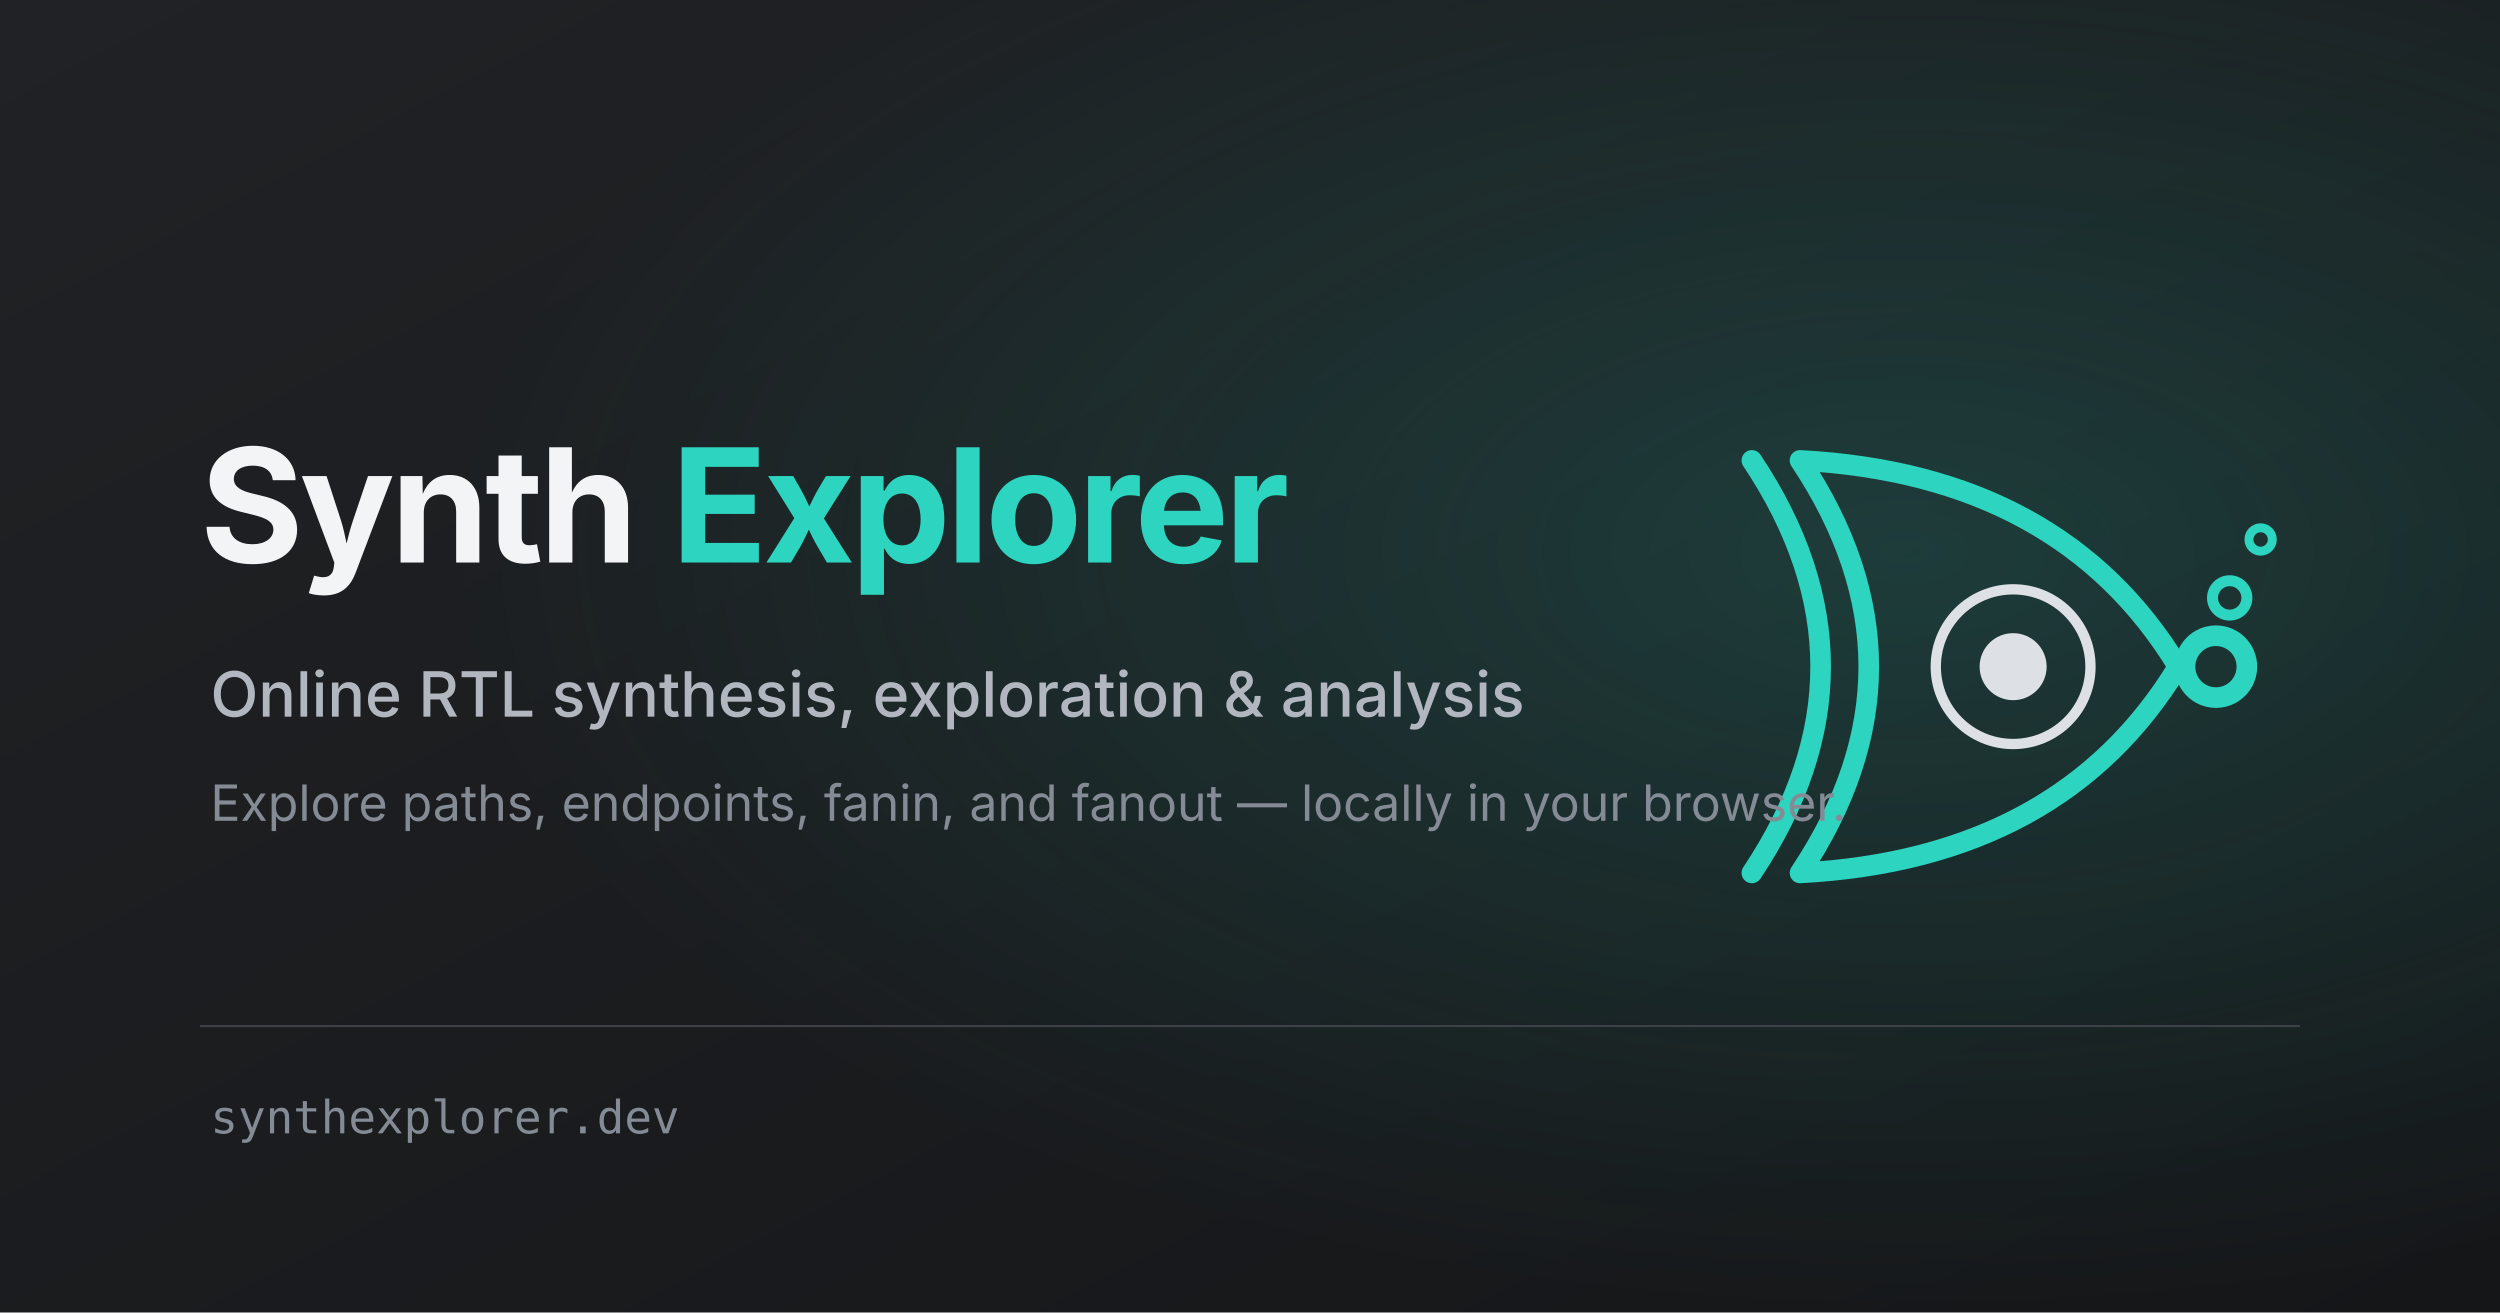
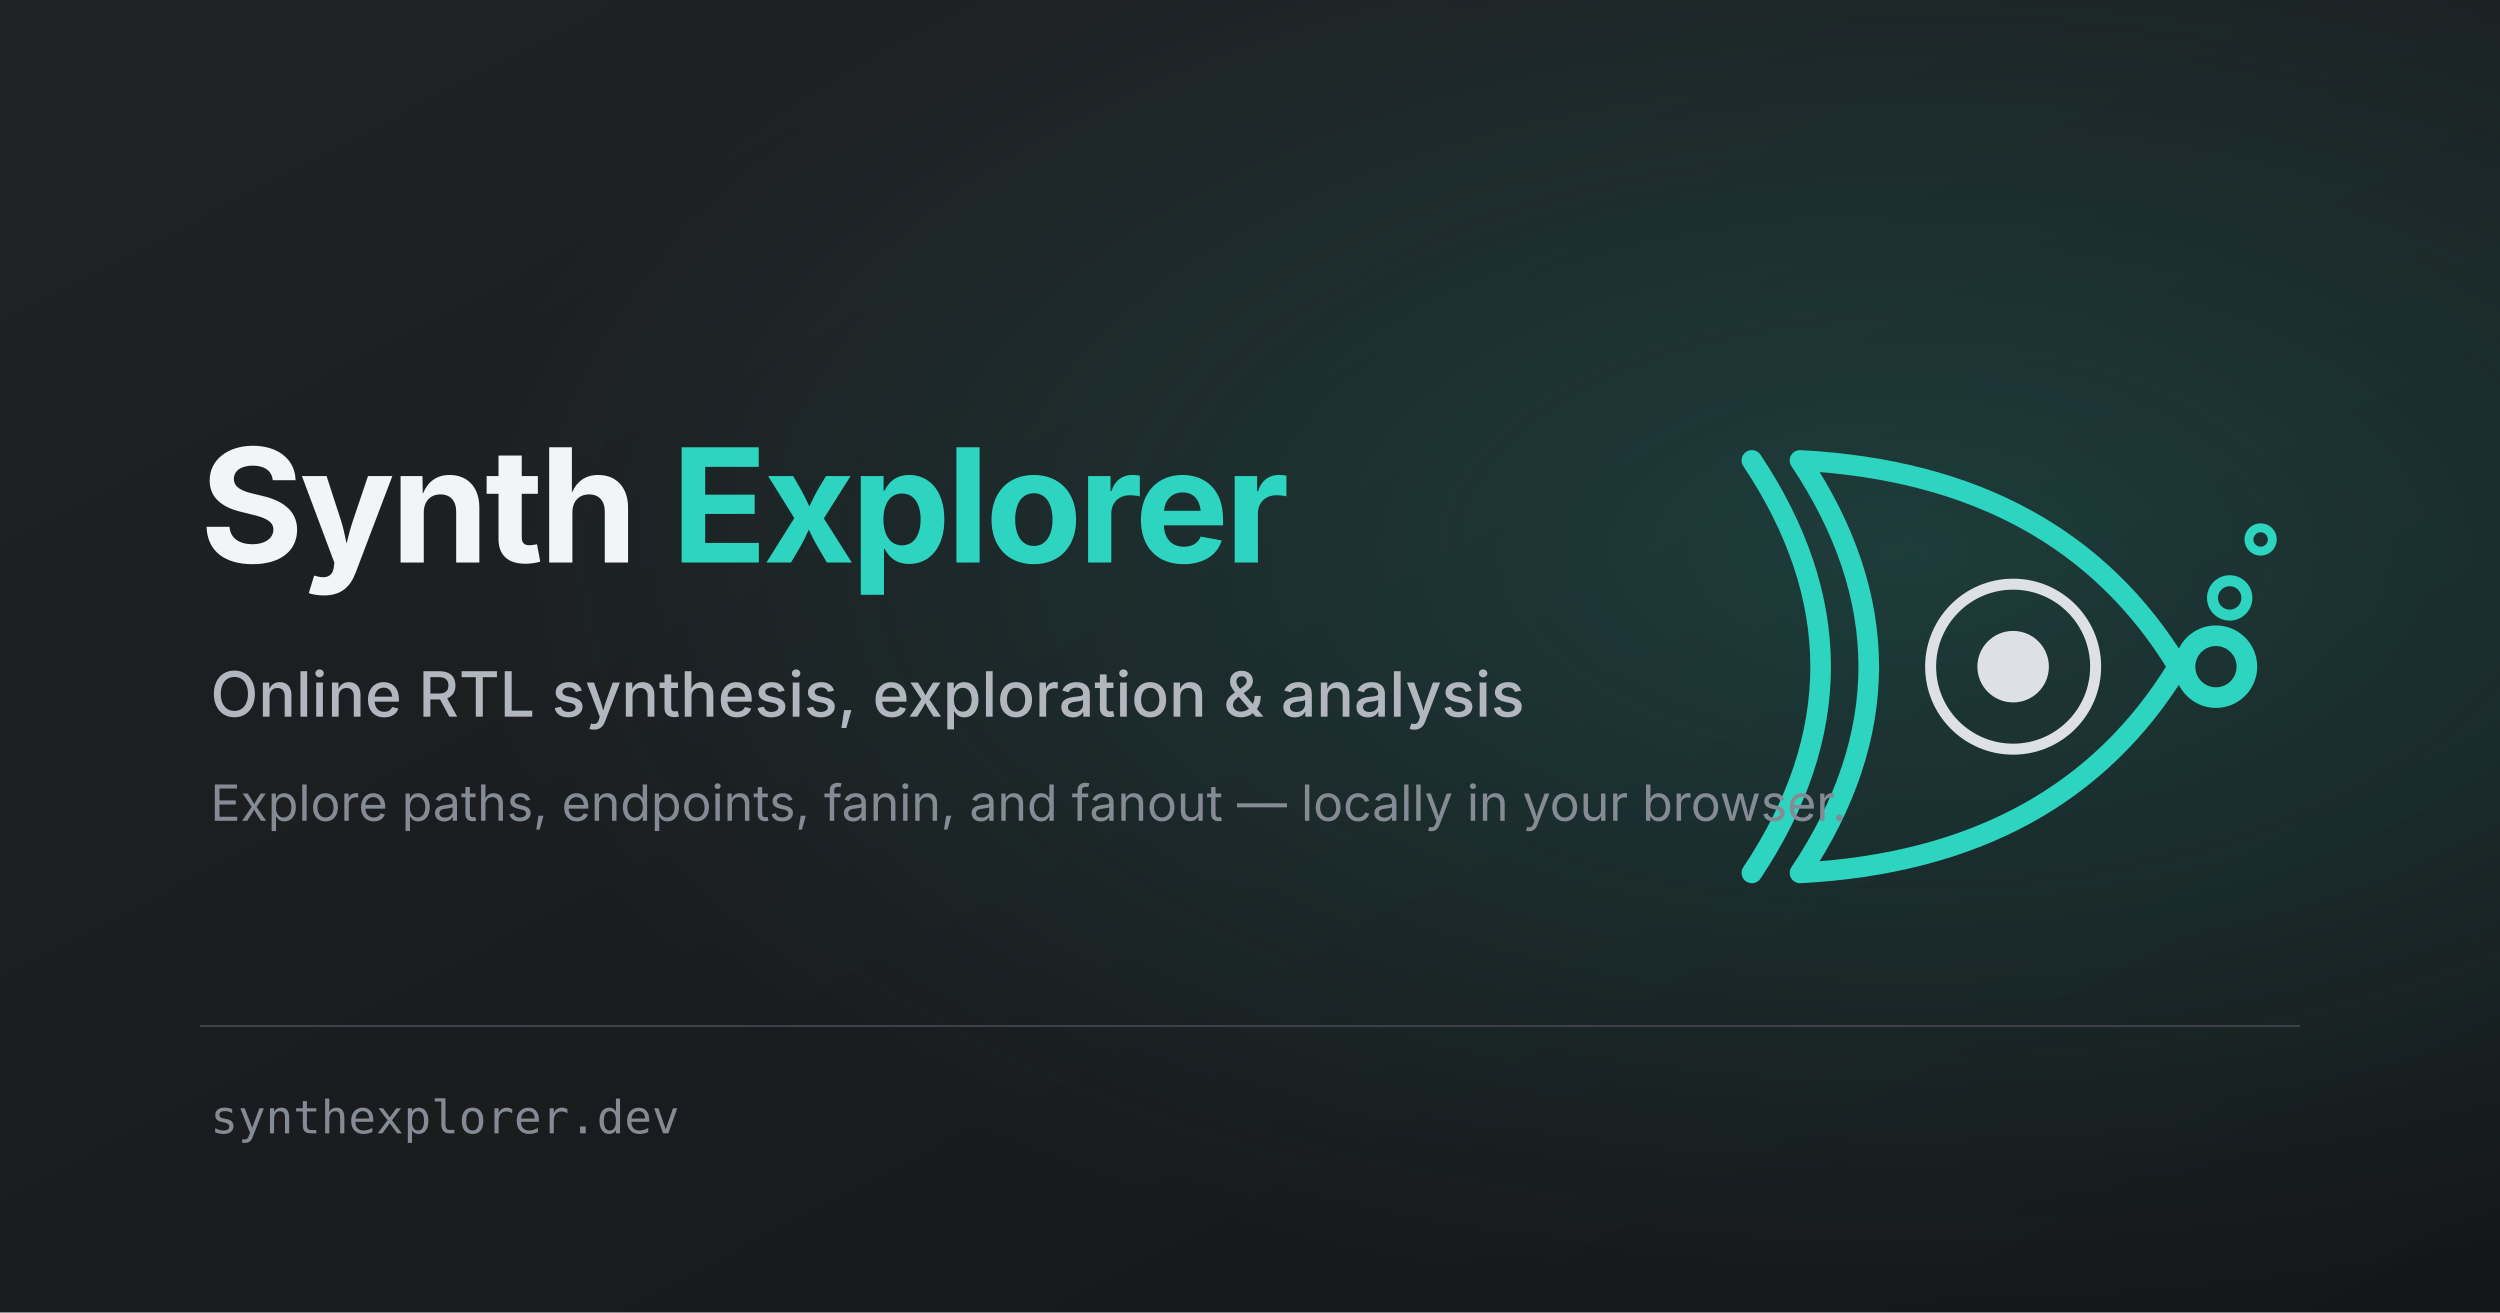
<svg xmlns="http://www.w3.org/2000/svg" width="1200" height="630" viewBox="0 0 1200 630" role="img" aria-labelledby="title description">
  <defs>
    <linearGradient id="background" x1="0" y1="0" x2="1" y2="1">
      <stop offset="0" stop-color="#202225" />
      <stop offset="1" stop-color="#151618" />
    </linearGradient>
    <radialGradient id="glow" cx="0.76" cy="0.42" r="0.58">
      <stop offset="0" stop-color="#2dd4bf" stop-opacity="0.18" />
      <stop offset="1" stop-color="#2dd4bf" stop-opacity="0" />
    </radialGradient>
  </defs>
  <rect width="1200" height="630" fill="url(#background)" />
  <rect width="1200" height="630" fill="url(#glow)" />
  <g transform="translate(765 155) scale(1.65)" fill="none" stroke-linecap="round" stroke-linejoin="round">
    <g stroke="#2dd4bf">
      <path stroke-width="6" d="M60 40 Q136 44 170 100 Q136 156 60 160 Q100 100 60 40 Z" />
      <path stroke-width="6" d="M46 40 Q86 100 46 160" />
      <circle stroke-width="6" cx="181" cy="100" r="9" />
      <circle stroke-width="3.2" cx="185" cy="80" r="5" />
      <circle stroke-width="2.6" cx="194" cy="63" r="3.4" />
    </g>
-     <circle stroke="#dde1e6" stroke-width="3" cx="122" cy="100" r="22.5" />
-     <circle fill="#dde1e6" cx="122" cy="100" r="9.75" />
+     <circle stroke="#dde1e6" stroke-width="3.2" cx="122" cy="100" r="24" />
+     <circle fill="#dde1e6" cx="122" cy="100" r="10.4" />
  </g>
  <text x="96" y="270" fill="#f3f4f6" font-family="system-ui, -apple-system, 'Segoe UI', sans-serif" font-size="76" font-weight="700" letter-spacing="-2">Synth <tspan fill="#2dd4bf">Explorer</tspan>
  </text>
  <text x="101" y="344" fill="#b2b7bf" font-family="system-ui, -apple-system, 'Segoe UI', sans-serif" font-size="30" font-weight="500">Online RTL synthesis, exploration &amp; analysis</text>
  <text x="101" y="394" fill="#858b94" font-family="system-ui, -apple-system, 'Segoe UI', sans-serif" font-size="24">Explore paths, endpoints, fanin, and fanout — locally in your browser.</text>
  <rect x="96" y="492" width="1008" height="1" fill="#3d4046" />
  <text x="101" y="544" fill="#858b94" font-family="ui-monospace, 'SFMono-Regular', Consolas, monospace" font-size="22">synthexplorer.dev</text>
</svg>
